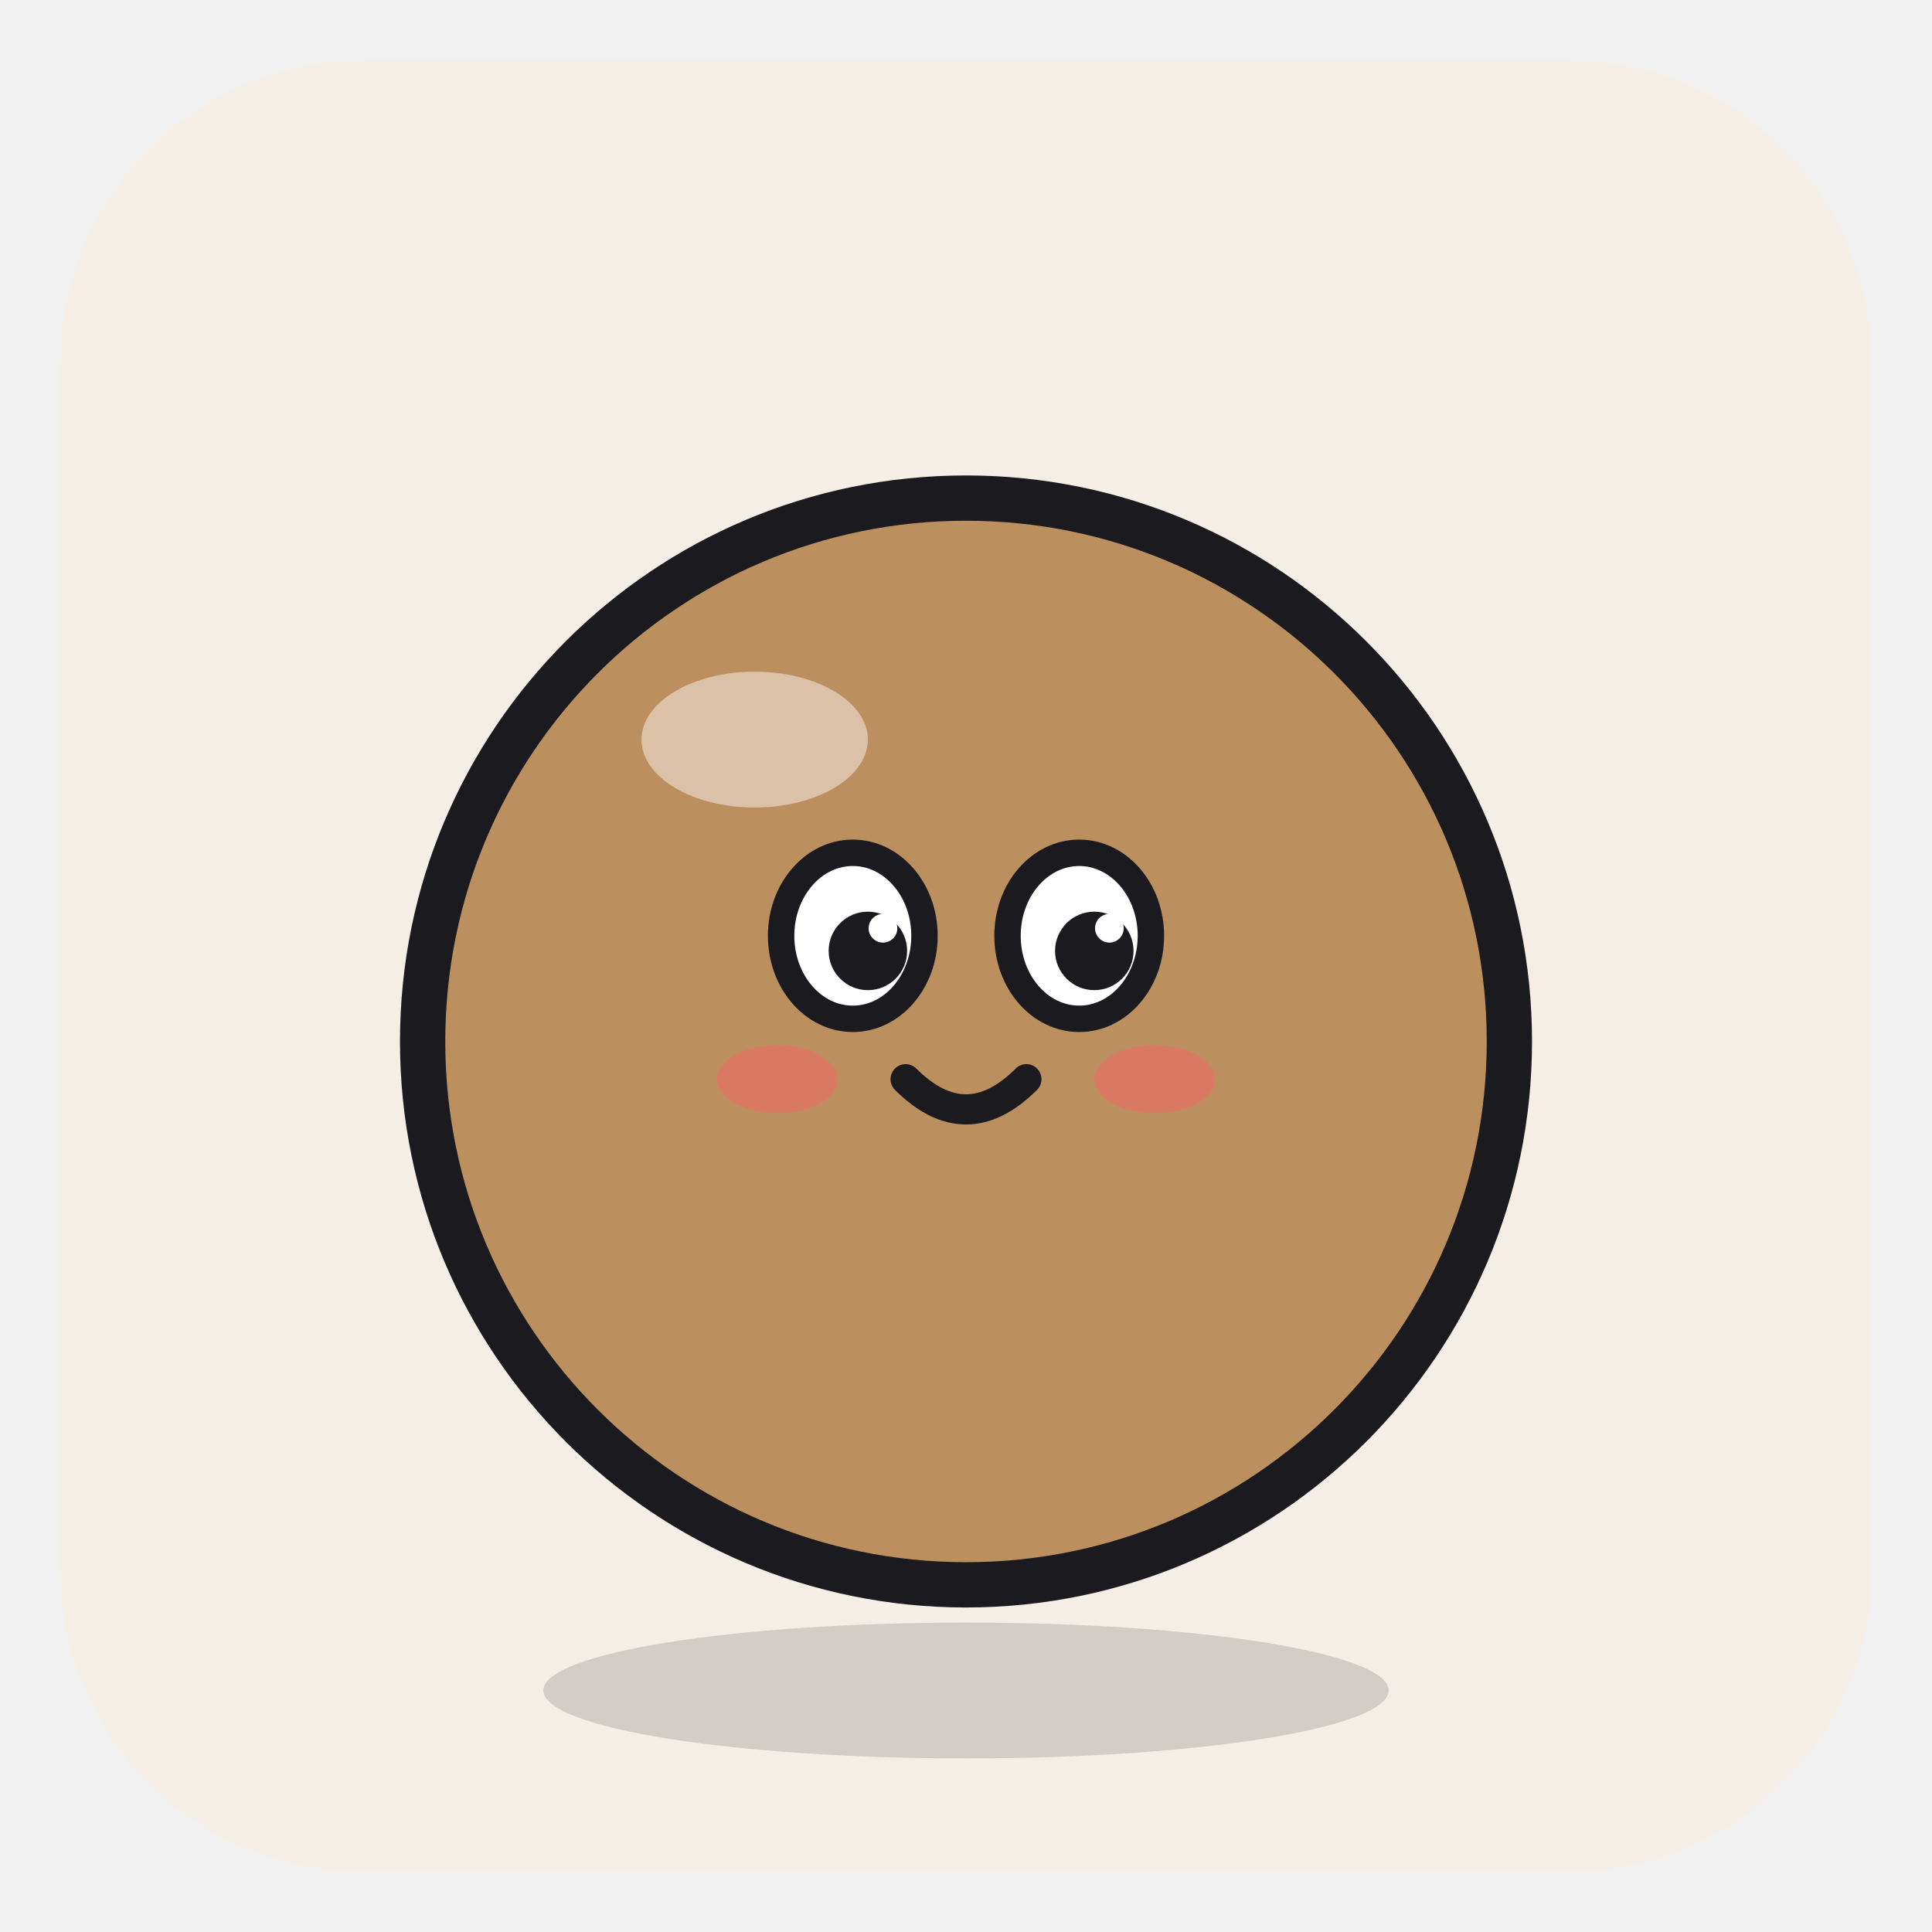
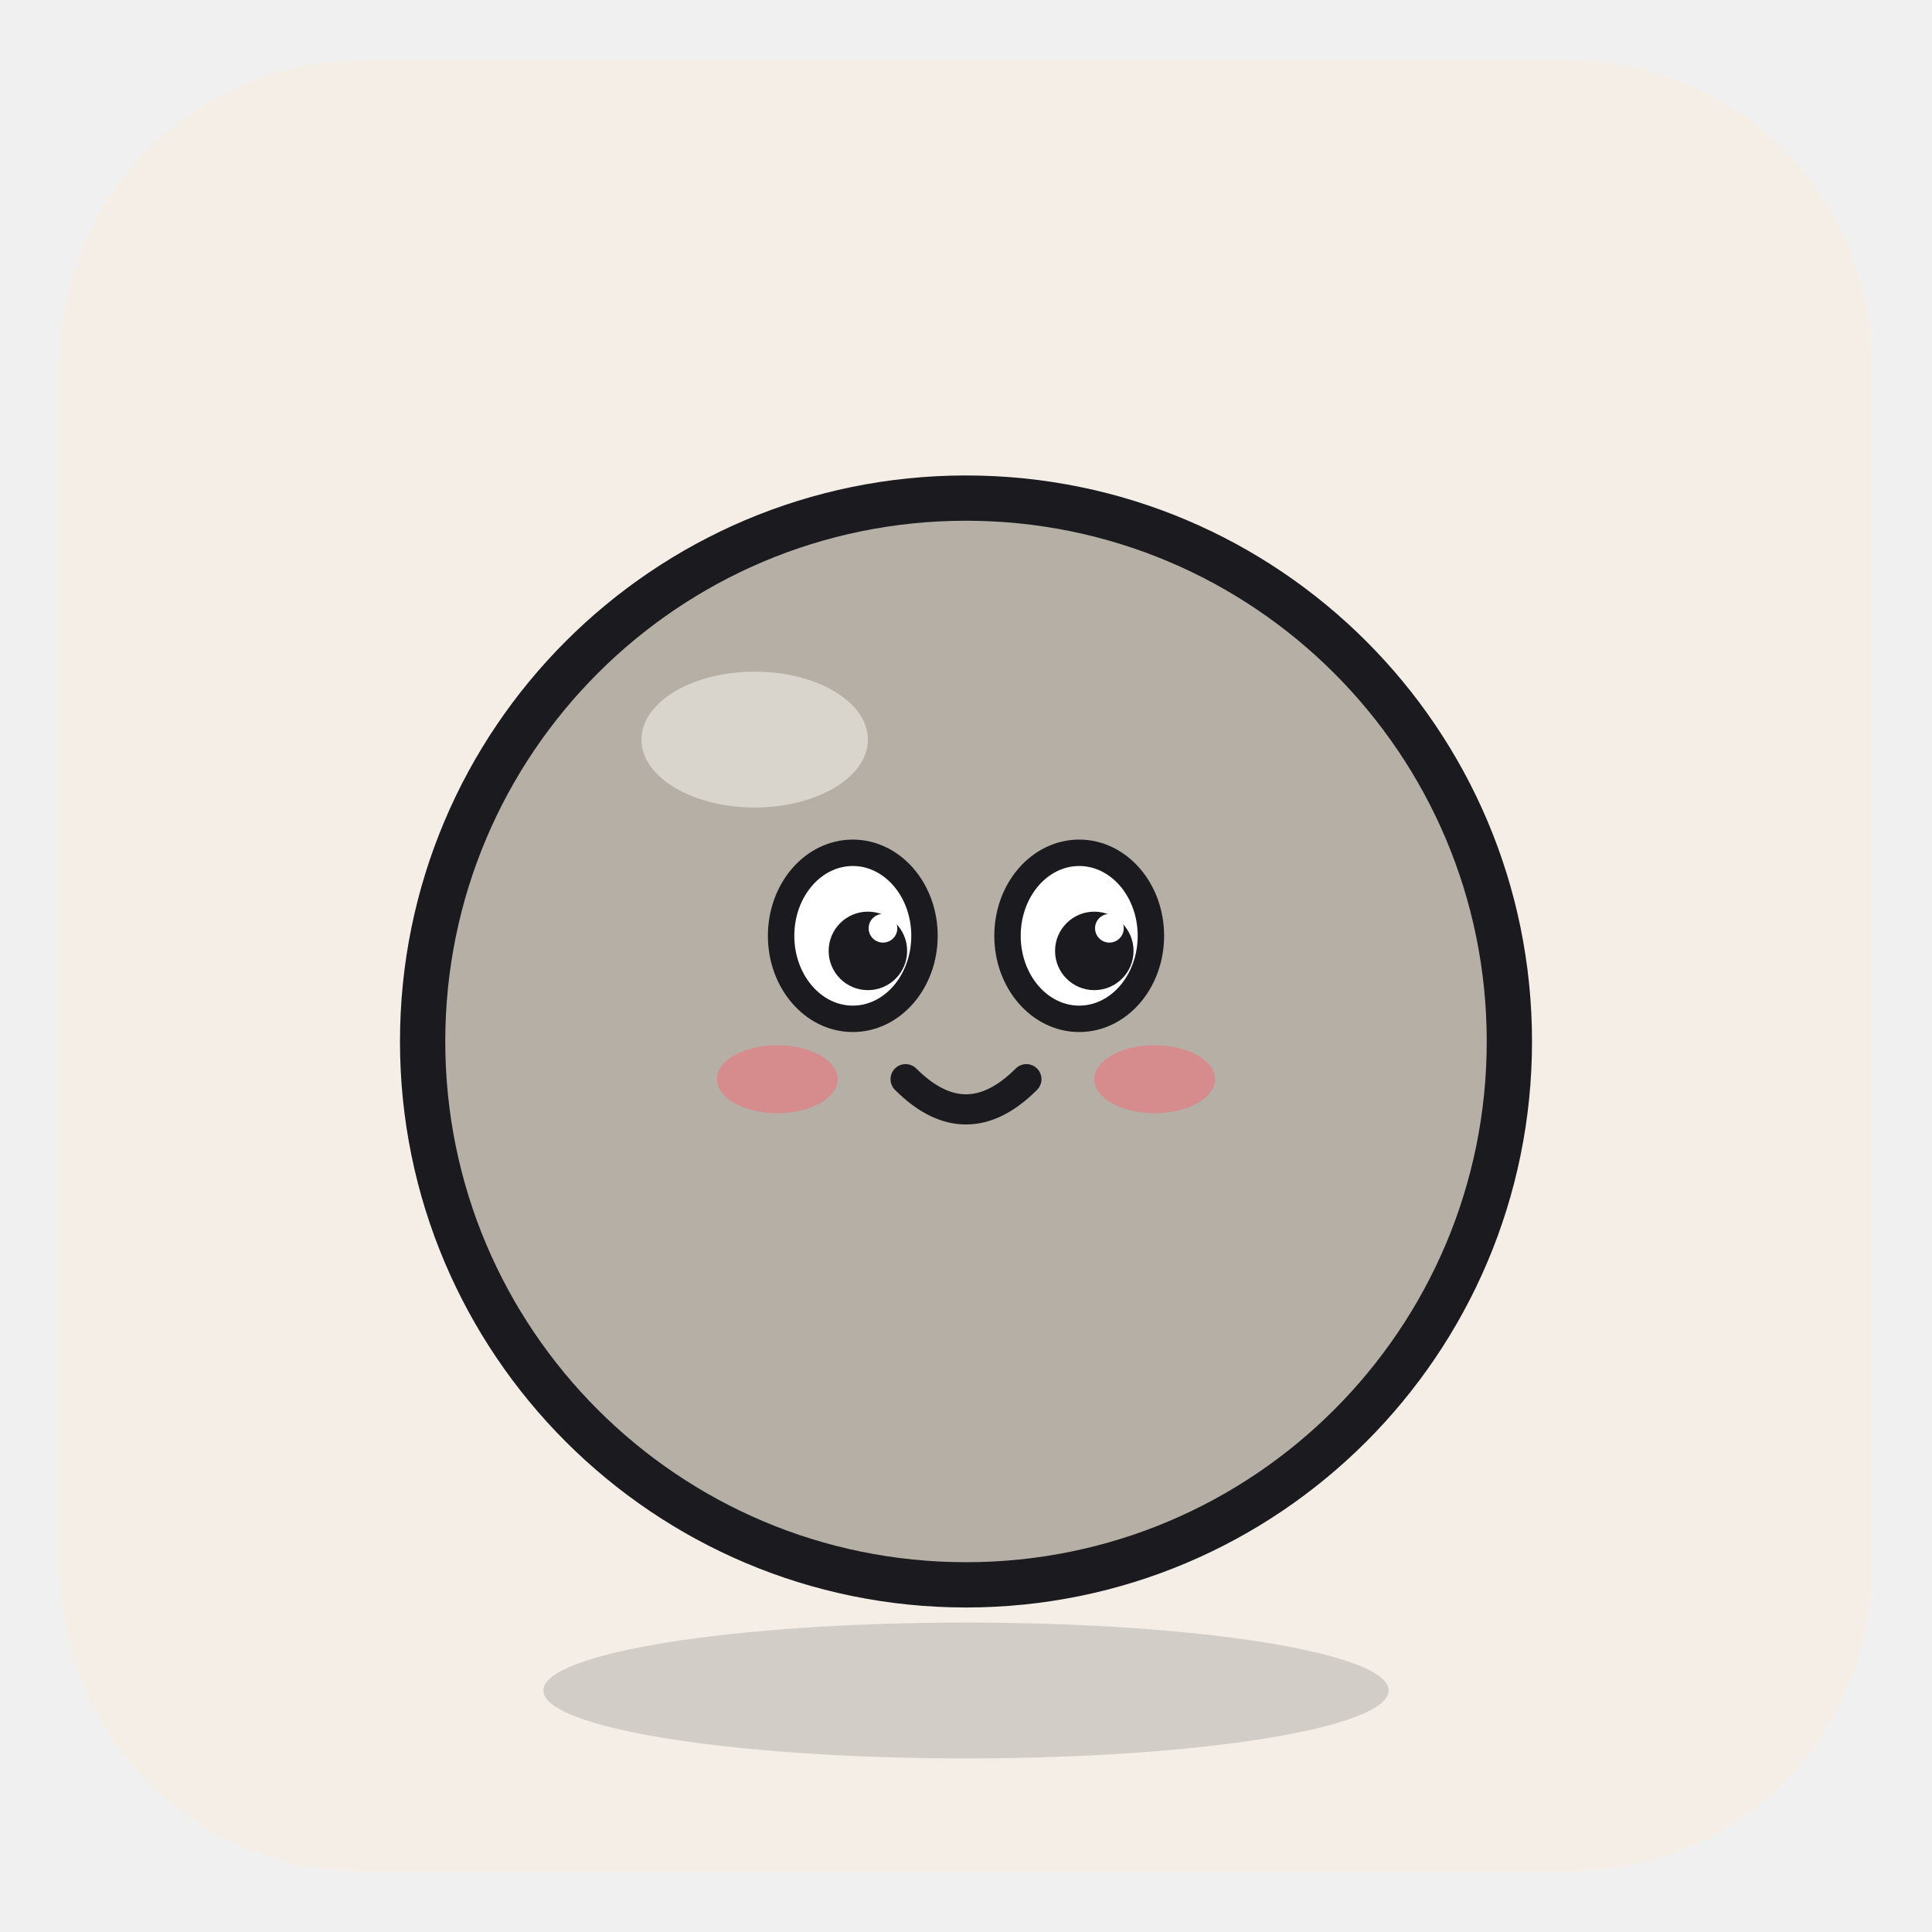
<svg xmlns="http://www.w3.org/2000/svg" viewBox="0 0 256 256" role="img" aria-labelledby="t">
  <rect x="8" y="8" width="240" height="240" rx="40" fill="#F5EEE7" />
  <ellipse cx="128" cy="224" rx="56" ry="9" fill="#000" opacity="0.14" />
  <g stroke="#1B1B1F" stroke-width="6" stroke-linejoin="round" stroke-linecap="round">
-     <circle cx="128" cy="138" r="72" fill="#BC8F5F" />
+     <circle cx="128" cy="138" r="72" fill="#B5AFA6" />
  </g>
-   <ellipse cx="100" cy="98" rx="15" ry="9" fill="#DAC1A7" />
+   <ellipse cx="100" cy="98" rx="15" ry="9" fill="#D9D4CC" />
  <ellipse cx="103" cy="143" rx="8" ry="4.5" fill="#FF5F6D" opacity="0.45" />
  <ellipse cx="153" cy="143" rx="8" ry="4.5" fill="#FF5F6D" opacity="0.45" />
  <g stroke="#1B1B1F" stroke-width="3.5">
    <ellipse cx="113" cy="124" rx="9.5" ry="11" fill="#FFFFFF" />
    <ellipse cx="143" cy="124" rx="9.5" ry="11" fill="#FFFFFF" />
  </g>
  <circle cx="115" cy="126" r="5.2" fill="#1B1B1F" />
  <circle cx="145" cy="126" r="5.2" fill="#1B1B1F" />
  <circle cx="117" cy="123" r="1.9" fill="#FFFFFF" />
  <circle cx="147" cy="123" r="1.9" fill="#FFFFFF" />
  <path d="M120 143 Q128 151 136 143" stroke="#1B1B1F" stroke-width="4" stroke-linecap="round" fill="none" />
</svg>
